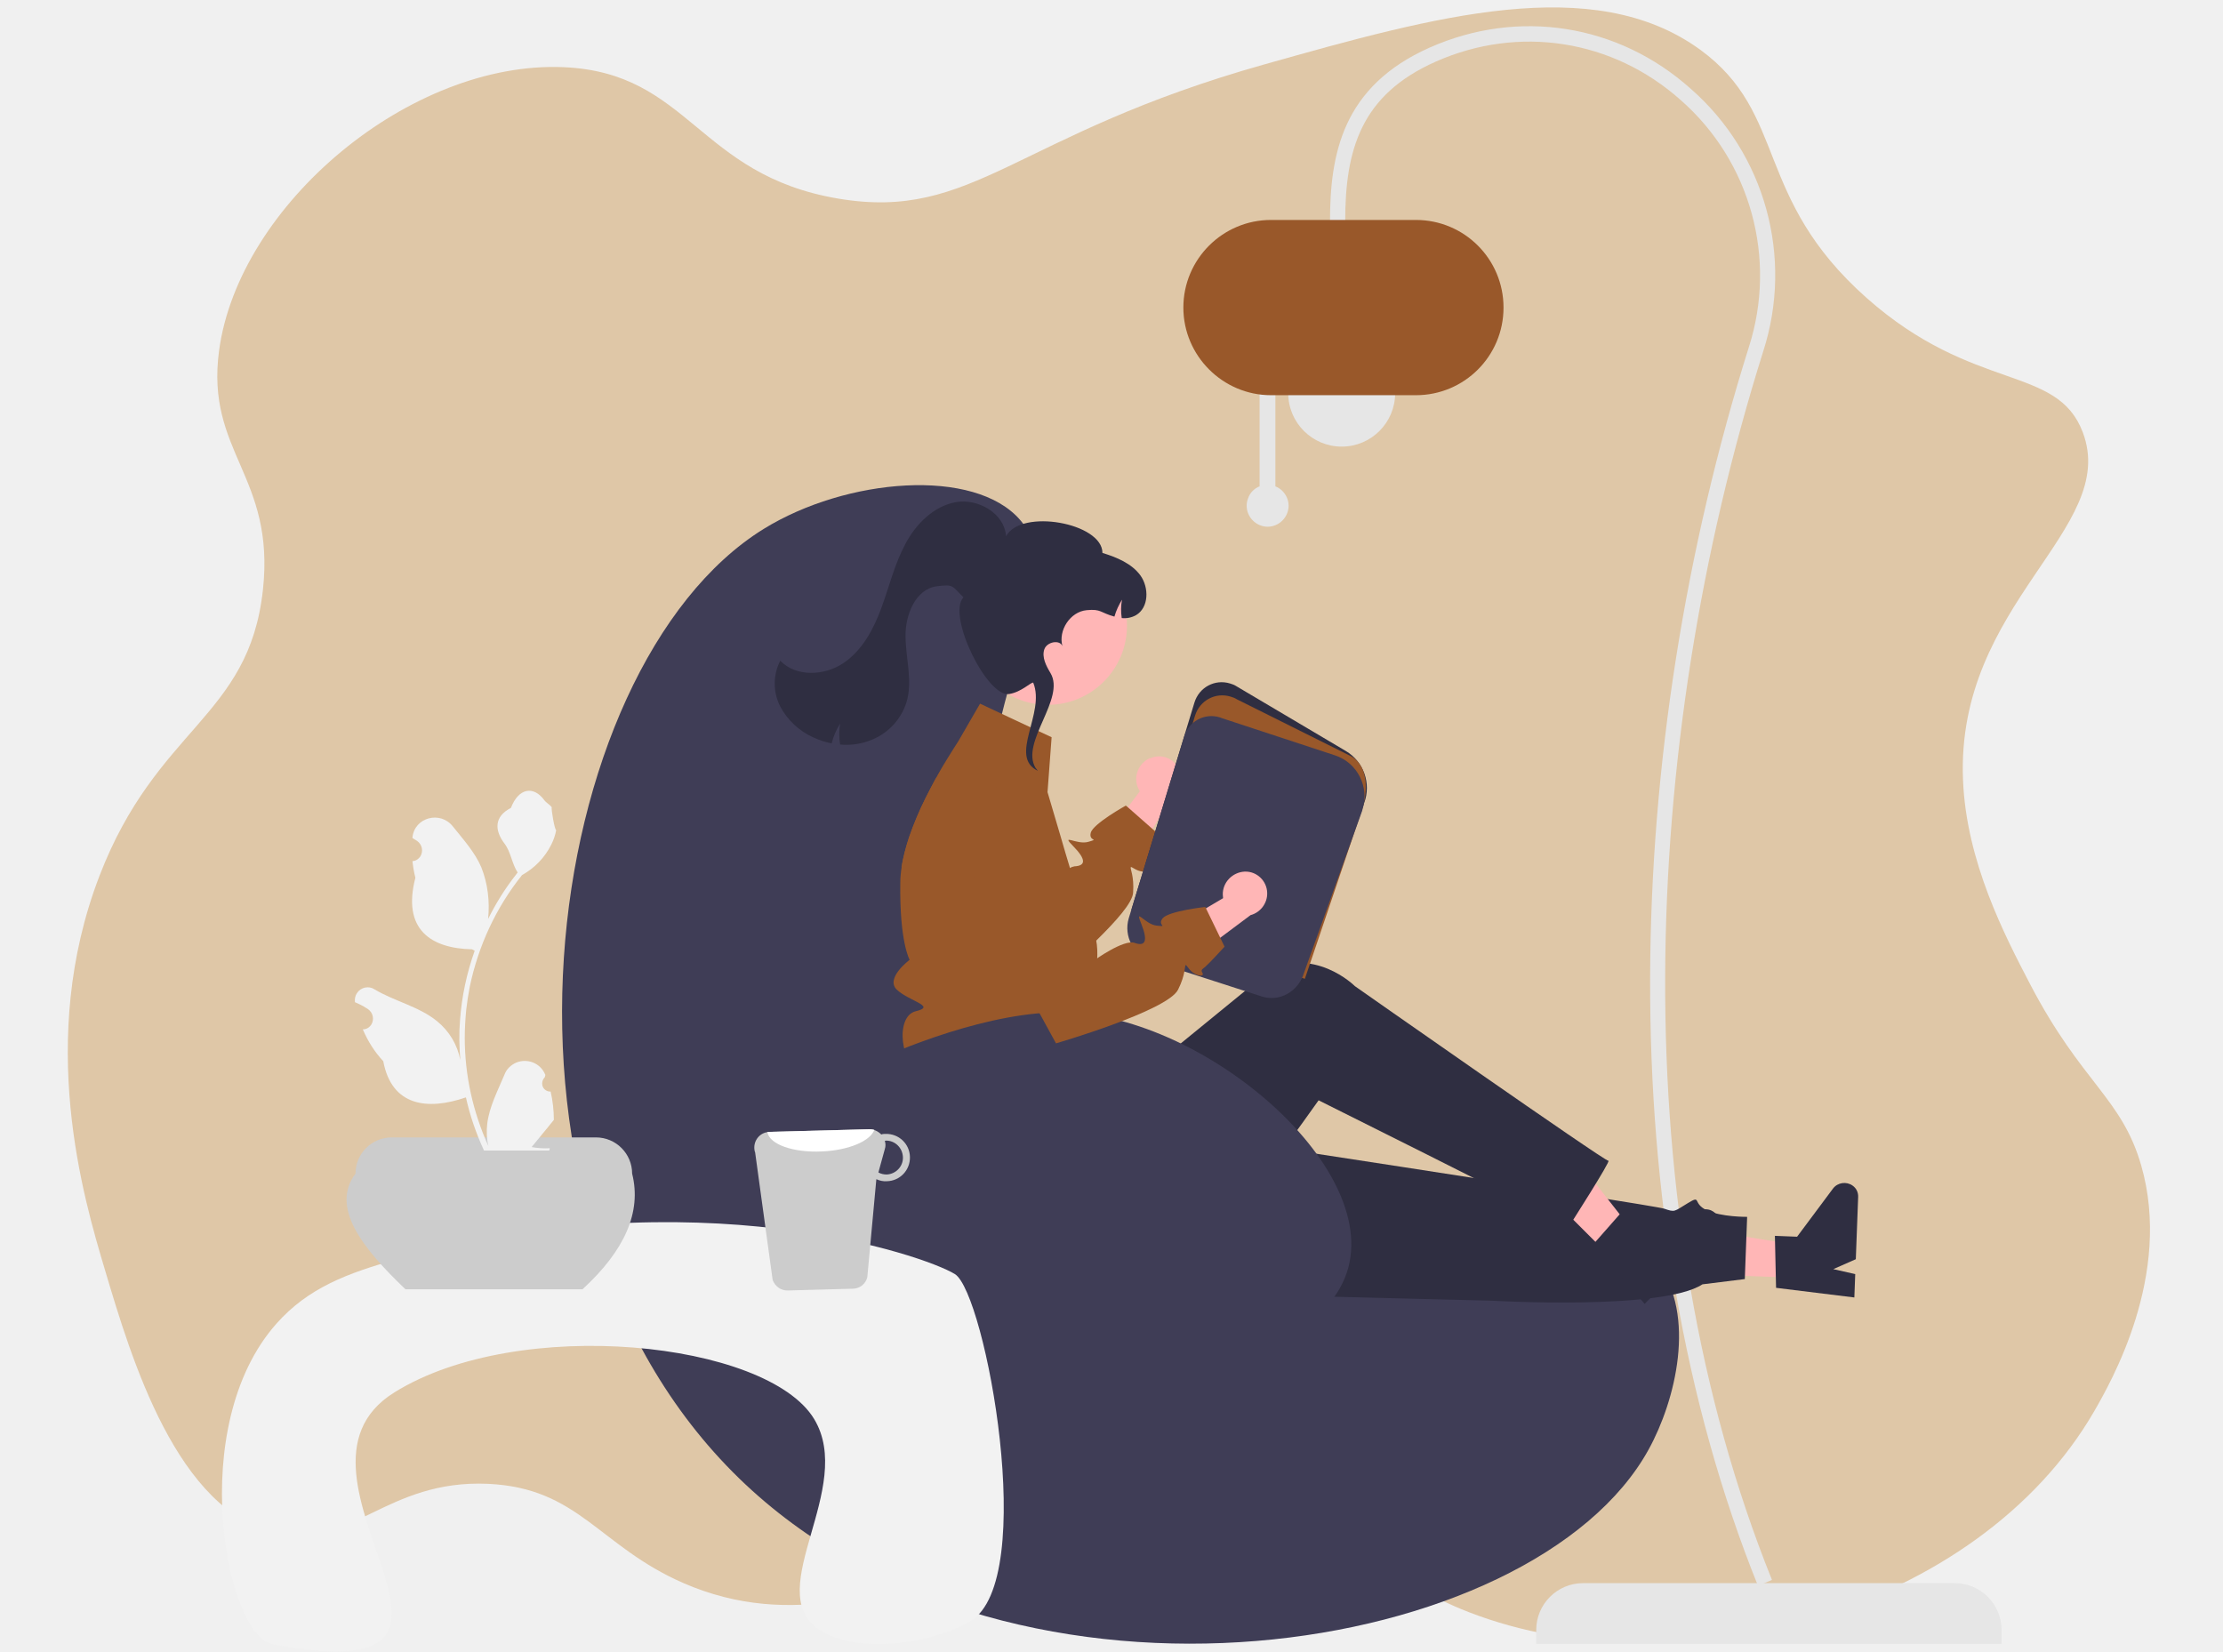
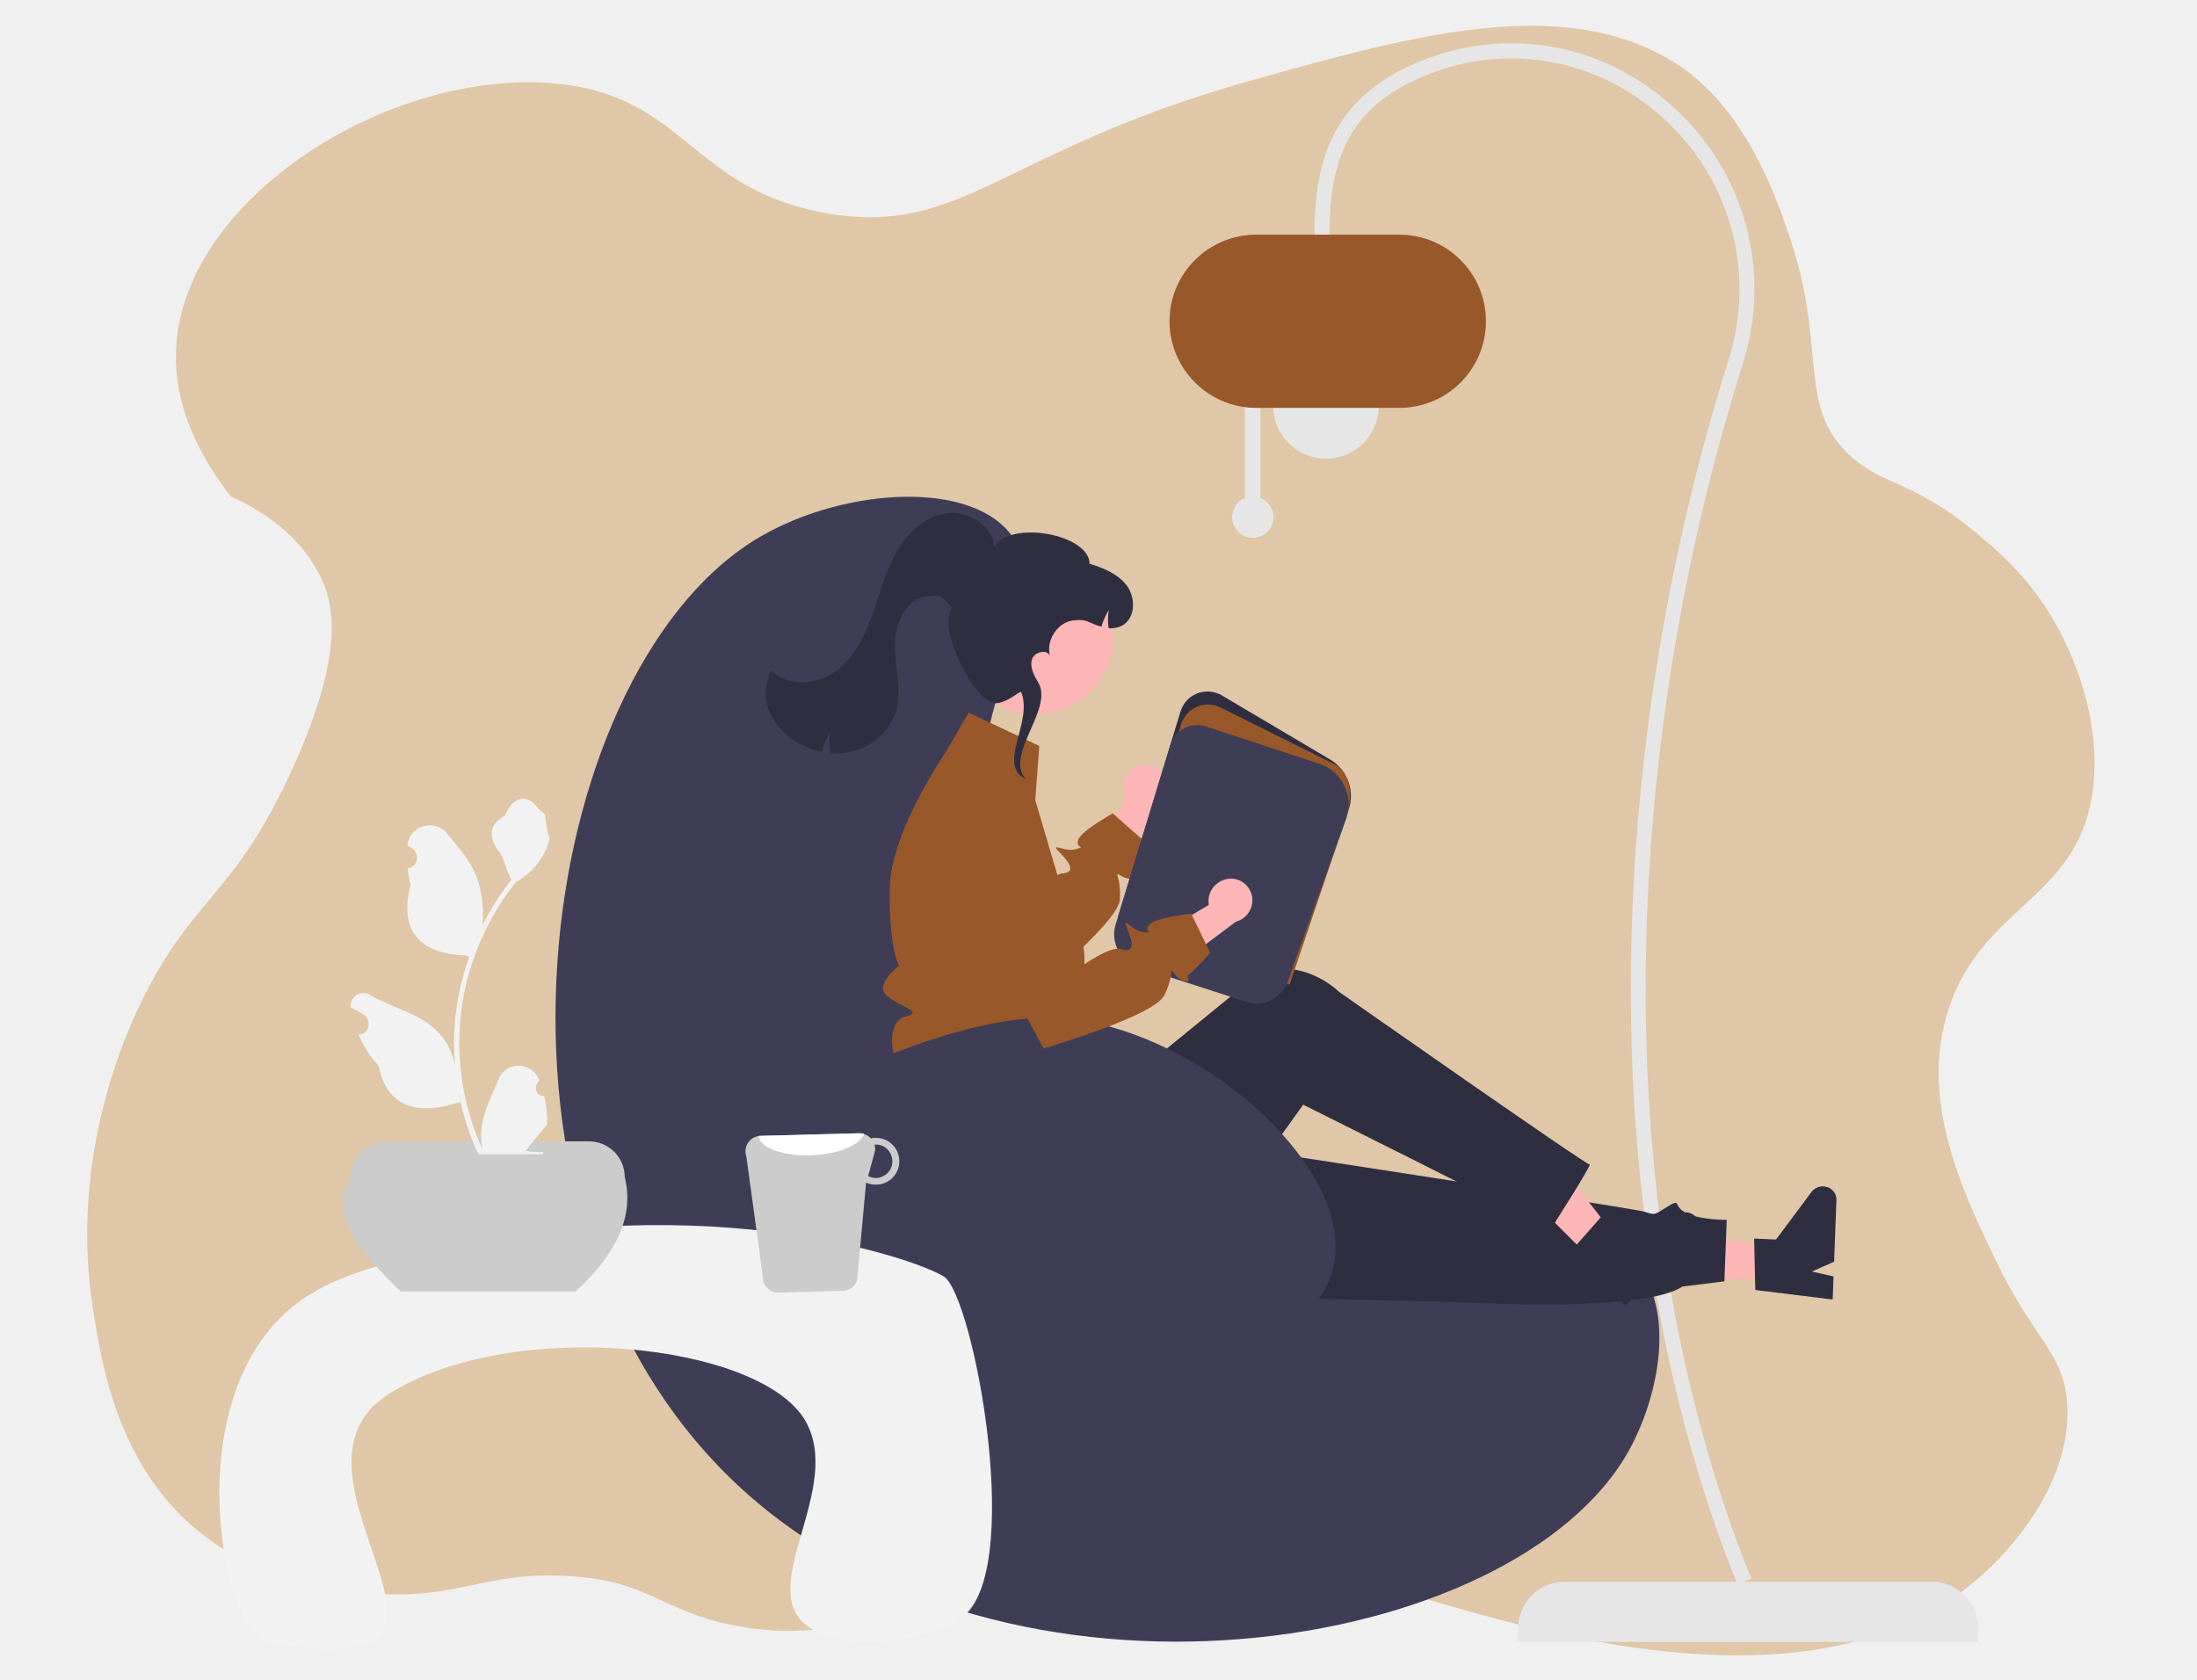
- <svg xmlns="http://www.w3.org/2000/svg" version="1.1" id="Layer_1" x="0px" y="0px" viewBox="0 0 761 565.4" style="enable-background:new 0 0 761 565.4;" xml:space="preserve">
+ <svg xmlns="http://www.w3.org/2000/svg" version="1.1" id="Layer_1" x="0px" y="0px" viewBox="0 0 761 582" style="enable-background:new 0 0 761 582;" xml:space="preserve">
  <style type="text/css">
	.st0{display:none;}
	.st1{display:inline;fill:#DFC7A7;stroke:#000000;stroke-miterlimit:10;}
	.st2{display:inline;fill:#DFC7A7;}
	.st3{fill:#DFC7A7;}
	.st4{fill:#E6E6E6;}
	.st5{fill:#99582A;}
	.st6{fill:#3F3D56;}
	.st7{fill:#FFB6B6;}
	.st8{fill:#2F2E41;}
	.st9{fill:#F2F2F2;}
	.st10{fill:#CCCCCC;}
	.st11{fill:#FFFFFF;}
</style>
  <g id="Layer_2_00000027591195433760594090000006741515297411517098_" class="st0">
-     <path class="st1" d="M25,505" />
-     <path class="st2" d="M11.3,565.6l748.8,0.3c0.7,0,1.2-0.5,1.2-1.2s-0.5-1.2-1.2-1.2l-748.8-0.3c-0.7,0-1.2,0.5-1.2,1.2   C10.1,564.4,10.1,565,11.3,565.6c3.2,1.6,722,128,740.8-2.1c3.5-24.3-15.8-68.9-32-106.4c-18.6-43-28.8-50.3-28-73   c1.6-44.1,41.4-52.2,42-94c0.5-31.8-22.5-32.1-33-80c-10.3-47.1,7.3-67.9-10-86c-18.2-19.1-45.2-3.8-64-25c-15-16.9-2.2-31.4-14-53   c-20.7-37.7-89.1-47.4-139-35c-25.4,6.3-21.5,12.2-45,17c-49.6,10.1-65.9-16.7-121-15c-16.8,0.5-60.2,1.9-86,31   c-18.6,20.9-10.4,36.4-26.8,48.7c-31.3,23.5-75.7-22.2-109.2-2.7c-31.9,18.5-37.1,86.4-22,133c10.9,33.7,27.6,41.1,24,64   c-5.4,34.6-46.1,33.7-57,71c-9.9,34,19.8,48.2,11,95c-5,26.2-14.9,24.9-19,53c-5.7,39.1,9.3,70.4,3,73   C24.2,579.9,20.1,577.8,11.3,565.6z" />
+     <path class="st1" d="M25,511" />
+     <path class="st2" d="M11.3,571.6l748.8,0.3c0.7,0,1.2-0.5,1.2-1.2s-0.5-1.2-1.2-1.2l-748.8-0.3c-0.7,0-1.2,0.5-1.2,1.2   C10.1,570.4,10.1,571,11.3,571.6c3.2,1.6,722,128,740.8-2.1c3.5-24.3-15.8-68.9-32-106.4c-18.6-43-28.8-50.3-28-73   c1.6-44.1,41.4-52.2,42-94c0.5-31.8-22.5-32.1-33-80c-10.3-47.1,7.3-67.9-10-86c-18.2-19.1-45.2-3.8-64-25c-15-16.9-2.2-31.4-14-53   c-20.7-37.7-89.1-47.4-139-35c-25.4,6.3-21.5,12.2-45,17c-49.6,10.1-65.9-16.7-121-15c-16.8,0.5-60.2,1.9-86,31   c-18.6,20.9-10.4,36.4-26.8,48.7c-31.3,23.5-75.7-22.2-109.2-2.7c-31.9,18.5-37.1,86.4-22,133c10.9,33.7,27.6,41.1,24,64   c-5.4,34.6-46.1,33.7-57,71c-9.9,34,19.8,48.2,11,95c-5,26.2-14.9,24.9-19,53c-5.7,39.1,9.3,70.4,3,73   C24.2,585.9,20.1,583.8,11.3,571.6z" />
  </g>
  <g id="Layer_3">
-     <path class="st3" d="M36,435c8.9,29.9,24.6,82.7,59,90c25.1,5.4,37.3-18.5,72-17c31.2,1.4,37.9,21.3,67,34   c74,32.1,135.5-51.3,220-20c27.7,10.3,19.5,18.6,49,30c71,27.4,174,0.3,214-69c5.5-9.6,26.8-46.5,16-84c-6.7-23.2-20.3-28.1-38-62   c-8.7-16.7-21.9-42-23-70c-2.5-60.7,53.6-85.7,41-119c-8.8-23.3-37.2-13.4-74-46c-38.9-34.5-26.8-63-57-85   c-36.6-26.6-90.8-11.4-149,5c-85.8,24.1-99.6,53.8-146,46c-48.2-8.1-50.9-43.1-94-45c-52.4-2.3-111.2,46.9-118,97   c-4.7,34.8,19.3,42.9,15,82c-4.8,43.8-36.4,46.9-56,98C12.5,356.1,28.5,409.9,36,435z" />
+     <path class="st3" d="M32,452c2.9,19.2,8.5,57.9,40,81c22.1,16.2,49.4,18.4,57,19c29.8,2.4,38.8-7.8,68-6   c28,1.7,31.3,11.7,56.3,16.9c64.3,13.4,94-42.1,157.7-29.9c9.1,1.7,33.7,7.7,54,13c19,5,32.2,8.9,36,10   c36.7,10.5,124.6,35.6,178.3-4.4c18-13.4,38.7-39.1,36.7-65.6c-1.3-17.8-11.8-22-25-50c-8.8-18.5-24.4-49.3-18-79   c9.3-43.7,47.1-42.8,52-84c2.9-24.3-7.1-51.1-21-69c-6.9-8.9-14.6-15.3-19-19c-22.4-18.7-32.4-16.5-44-27   c-19.1-17.4-7.7-37.8-21.5-77c-2.7-7.8-13.1-41.6-37.5-58c-38.3-25.7-90.8-11.4-149,5c-85.8,24.1-99.6,53.8-146,46   c-47.4-8-49.4-40.6-94-45c-57.6-5.7-129.7,39.5-132,92c-0.9,20.3,8.8,38,19,51c8.8,4,24.8,12.8,32,30c3.2,7.6,7.7,24.2-11,65   c-19.4,42.2-33,43.4-50,76C45.3,353.9,23.9,397.9,32,452z" />
  </g>
  <g id="Layer_1_00000154420697251956634580000018445515628008817541_">
-     <path class="st4" d="M685.2,562.8H525.9l0,0V558c0-8.8,7.2-16,16-16h127.3c8.8,0,16,7.2,16,16V562.8L685.2,562.8z" />
-     <path class="st4" d="M601.8,542.9l4.8-2c-50.7-125.8-45.8-284.5-3-420.6c10.4-32.2,0.7-67.6-24.8-89.9   c-24.8-22.2-59-27.6-89.4-14.1c-29.9,13.3-34.1,36.5-34.1,59.6h5.2c0-24.6,5.3-43.4,31-54.8c28.4-12.6,60.6-7.6,83.9,13.2   c23.9,21,33,54.2,23.3,84.5C555.4,256.5,550.8,416.3,601.8,542.9z" />
-     <circle class="st4" cx="459.3" cy="134.6" r="18.3" />
-     <path class="st4" d="M431.2,166.5v-34.6h5.4v34.6c3.7,1.5,5.5,5.7,4,9.3c-1.5,3.7-5.7,5.5-9.3,4c-3.7-1.5-5.5-5.7-4-9.3   C427.9,168.7,429.4,167.2,431.2,166.5z" />
-     <path class="st5" d="M405.1,105.3c0-16.6,13.5-30,30-30h49.6c16.6,0,30,13.4,30,30s-13.4,30-30,30h-49.6   C418.6,135.3,405.1,121.8,405.1,105.3z" />
-     <path class="st6" d="M335.2,291.2c5-63.7,30.4-94.1,14.1-113.1c-15.6-18.2-59.6-14.5-87.9,3c-76.2,47.2-104.1,235.3-6.1,327.2   c93.2,87.3,269.8,59.4,309.1-12.1c9.2-16.7,16.4-45.9,3-63.6c-33.3-44-154.3,35.7-208.1-14.1C327.6,389,332.5,326.2,335.2,291.2z" />
-     <path class="st7" d="M393.5,259.6c-3.8,1.8-5.6,6.3-3.9,10.2c0.2,0.4,0.4,0.7,0.6,1.1l-16.4,21.8l8.2,12.2l19.2-32.3   c2.8-2.2,3.8-6,2.4-9.2c-1.7-3.8-6.1-5.5-9.8-3.8l0,0C393.6,259.5,393.6,259.5,393.5,259.6z" />
-     <path class="st5" d="M393.5,297.2c1.1,0.9-1.9,2.1-5,0.3c-0.9-0.5-1.3-0.8-1.4-0.6c-0.3,0.4,1.2,3,0.8,8.7   c-0.2,3.5-6,9.9-12.5,16.3c-8.8,8.6-19,16.8-19,16.8l-3.6-2.9L315,305.6l-6.4-8.8c0.6-3.5,1.5-6.9,2.6-10.2   c1.6-4.6,3.5-9.1,5.7-13.5c1.2-2.4,2.4-4.6,3.5-6.7l20.2,22.3l16.9,18.6c0,0,4.9-7.9,8.7-10.1c0.5-0.3,1-0.5,1.6-0.6   c3.9-0.2,4.1-2.3-0.4-6.9s1.2-0.3,5.2-1.5s0,0,0.8-3.1s12-9.3,12-9.3l0.5,0.4l8.4,7.4l2.4,2.1c0,0-2.6,7.2-3.4,8.8   C392.8,296.2,392.4,296.3,393.5,297.2z" />
-     <polygon class="st7" points="615.8,437.5 616.2,426.4 573.4,419.5 572.8,435.9  " />
-     <path class="st8" d="M608,440.9l-0.4-17.8l7.6,0.3l12.3-16.5c1.6-2.1,4.6-2.5,6.7-1c1.3,0.9,2,2.4,1.9,4l-0.8,21.2l-7.7,3.4   l7.5,1.7l-0.3,8L608,440.9z" />
-     <path class="st8" d="M375.1,441.9l135.5,3.4c0,0,58.5,3.4,72.2-5.6l14.5-1.8l0.8-21.3c0,0-8.9,0.1-13.9-2.3s-1.6-5.3-6.4-2.4   s-4.3,3.2-8.1,1.9s-175.8-27.5-175.8-27.5L375.1,441.9z" />
-     <polygon class="st7" points="553.6,432.6 561.5,424.7 534.8,390.6 523.2,402.2  " />
-     <path class="st8" d="M545.6,425.8l11.8-13.4l5.4,5.4l20.2-3.7c2.6-0.5,5.1,1.2,5.5,3.8c0.3,1.5-0.2,3.1-1.3,4.2l-15,15l-7.9-2.7   l4.3,6.3l-5.6,5.7L545.6,425.8z" />
-     <path class="st8" d="M321.6,367.7l1.3,31.3c1.6,36.9,42.2,59.2,73.7,39.9c0.6-0.4,1.2-0.7,1.7-1.1c0.9-0.6,11.9-3.2,11.6-8.3   s2.6-7.5,5.1-6.2s36.4-46.6,36.4-46.6s70.2,35,85.7,43.2c0,0,14.6-22.8,13.5-22.5s-86.8-59.8-86.8-59.8s-14-14.1-31.3-4.8   c-0.4,1.4-0.1,1.4-0.1,1.4L375.1,381l-8.1-15.4L321.6,367.7z" />
-     <path class="st5" d="M375.6,328.5c-0.1,1.4-0.3,2.9-0.6,4.3c-0.4,2.1-1.1,4-2,5.9c0,0,0,2.1-4,9.2s1,4,4,9.3c3,5.2,0,2.8-3.4,6.2   c-2,2-2.7,4.9-1.9,7.6c0,0-43.4,0-51.5-3s-9.9-20.1-2.7-21.8c7.2-1.7-2.2-3.4-6.4-7.3c-4.3-3.9,4.3-10.3,4.3-10.3s-3.5-6-3.2-26.4   c0-1.9,0.2-3.7,0.5-5.6c0.6-3.5,1.5-6.9,2.6-10.2c1.6-4.6,3.5-9.1,5.7-13.5c1.2-2.4,2.4-4.6,3.5-6.7c0.2-0.3,0.4-0.6,0.5-0.9   c2.2-3.9,4.2-7,5.5-9.1c1-1.6,1.6-2.5,1.6-2.5l7.4-12.8l24.5,11.5l-1.4,18.8l4.2,14.2l1.9,6.5l1.5,5l2.3,7.8c0,0-0.6,0,0.1,1.1   c3.5,4.6,5.8,10.1,6.6,15.8C375.7,324.1,375.7,326.3,375.6,328.5z" />
-     <path class="st8" d="M446.5,330.5l-0.5-0.1l-58.7-18.9l21.6-71c1.6-5.2,7-8.1,12.2-6.5c0.7,0.2,1.5,0.5,2.1,0.9l37.5,22.2   c6.1,3.6,8.8,11.1,6.3,17.8L446.5,330.5z" />
-     <path class="st5" d="M446.7,335.1L387.5,316l21.6-71c1.6-5.2,7-8.1,12.2-6.5c0.7,0.2,1.5,0.5,2.1,0.9l39.3,19.6   c5.9,3.5,5.8,12.5,3,19.9L446.7,335.1z" />
-     <path class="st6" d="M440.8,340.2c-2.8,1.6-6,1.9-9,0.9L394,328.9c-6-2-9.4-8.4-7.6-14.5l19-62.3c1.6-5.2,7-8.1,12.2-6.5   c0.1,0,0.1,0,0.2,0.1l39.2,12.9c7.7,2.5,11.9,10.9,9.4,18.6c0,0.1-0.1,0.3-0.1,0.4L446,334.2C445,336.7,443.1,338.9,440.8,340.2z" />
-     <circle class="st7" cx="358.7" cy="214.2" r="27.1" />
-     <path class="st8" d="M267,241.7c2.5,4.8,6.6,8.6,11.5,10.8c2,0.9,4.1,1.6,6.2,2c0.6-2.4,1.6-4.7,2.9-6.8c-0.4,2.4-0.4,4.8,0,7.2   c3.3,0.3,6.6-0.1,9.7-1.2c6.2-2.1,11-7,13-13.2c2.2-7.2-0.2-14.9-0.3-22.4c-0.2-7.5,3.4-16.5,10.8-17.4c5.7-0.7,5-0.2,9,3.8   c-5.7,6.3,8.2,34.4,15.7,33.1c4.2-0.7,7.3-4,8.2-3.9c4.3,10.5-8.6,25.3,1.6,30.2l-0.8-1c-5.3-8.8,10.4-23.7,5.1-32.5   c-1.5-2.5-3-5.4-2.1-8.1c0.9-2.6,5.3-3.4,6.2-1.1c-1.5-5.4,2.7-11.8,8.3-12.3c5-0.5,4.7,0.9,9.5,2.2c0.6-2.1,1.5-4,2.6-5.8   c-0.4,2.1-0.4,4.2-0.1,6.3c1.7,0.2,3.5-0.2,4.9-1c4.4-2.6,4.5-9.4,1.5-13.6c-3-4.1-8.1-6.2-13-7.7c0-10.3-27.9-15.3-33-5.7   c-0.5-7.8-9.5-13-17.1-11.7s-13.8,7.5-17.4,14.4c-3.7,6.9-5.5,14.6-8.2,21.9s-6.6,14.6-13.1,18.9c-6.5,4.3-16.1,4.7-21.5-0.9   C264.6,231.1,264.6,236.8,267,241.7z" />
-     <path class="st6" d="M294.8,365.7c0.6-0.4,1.2-0.8,1.8-1.1c10.4-5.2,42.6-18.6,67.9-18c48.5,1.1,110.3,54.6,96,90.6   c-10.9,27.4-65.3,43-105,30.5C299.8,450.2,277.9,379.2,294.8,365.7z" />
-     <path class="st9" d="M93.3,562.9c-15.9-3-29.9-74.5,1.3-109.7c10.7-12.1,24-17.3,41.8-22.2c102.1-28.1,180-1.3,190.5,5.2   c10.4,6.5,28.8,104.9,5.3,118.8c-13.2,7.8-39.3,11.7-52.2,2.6c-19-13.4,12.9-48.3-1.3-71.8c-16.1-26.6-101.1-35.6-143.7-9.1   C89.5,505,183.2,579.9,93.3,562.9z" />
-     <path class="st10" d="M199.4,441.4h-60.6c-15-14.3-25.7-28.2-17.1-39.6c0-6.9,5.6-12.4,12.4-12.4H204c6.9,0,12.4,5.6,12.4,12.4   C219.7,414.9,213.9,428.1,199.4,441.4z" />
-     <path class="st9" d="M188.5,373.7c-1.5,0.1-2.9-1.1-2.9-2.7c0-0.8,0.3-1.6,0.9-2.2l0.2-0.8c0-0.1-0.1-0.1-0.1-0.2   c-1.6-3.8-6-5.6-9.9-4c-1.8,0.8-3.3,2.2-4,4.1c-2.3,5.5-5.2,11-5.9,16.8c-0.3,2.6-0.2,5.2,0.4,7.7c-5.3-11.7-8.1-24.3-8.1-37.1   c0-3.2,0.2-6.4,0.5-9.6c0.3-2.6,0.7-5.2,1.2-7.8c2.9-14,9-27.2,17.9-38.3c4.3-2.4,7.8-6,10-10.4c0.8-1.6,1.4-3.3,1.7-5   c-0.5,0.1-1.8-7.4-1.5-7.8c-0.7-1-1.9-1.5-2.6-2.5c-3.7-5-8.8-4.1-11.4,2.7c-5.7,2.9-5.7,7.6-2.2,12.2c2.2,2.9,2.5,6.8,4.5,9.9   c-0.2,0.3-0.4,0.5-0.6,0.8c-3.7,4.7-6.8,9.7-9.5,15.1c0.6-6-0.1-12-2.3-17.6c-2.2-5.2-6.2-9.6-9.8-14.1c-4.3-5.4-13.1-3.1-13.8,3.8   c0,0.1,0,0.1,0,0.2c0.5,0.3,1,0.6,1.6,1c1.7,1.2,2.2,3.5,1.1,5.3c-0.6,0.9-1.5,1.5-2.6,1.6h-0.1c0.2,1.9,0.5,3.8,1,5.7   c-4.6,17.7,5.3,24.2,19.4,24.5c0.3,0.2,0.6,0.3,0.9,0.5c-2.7,7.6-4.4,15.5-5,23.5c-0.4,4.7-0.3,9.5,0.1,14.2V363   c-1-5.3-3.8-10-8-13.4c-6.1-5-14.8-6.9-21.4-10.9c-2-1.3-4.7-0.7-6,1.3c-0.6,0.9-0.8,1.9-0.7,2.9c0,0.1,0,0.1,0,0.2   c1,0.4,1.9,0.9,2.9,1.4c0.5,0.3,1,0.6,1.6,1c1.7,1.2,2.2,3.5,1.1,5.3c-0.6,0.9-1.5,1.5-2.6,1.6h-0.1c-0.1,0-0.1,0-0.2,0   c1.7,4,4,7.7,7,10.9c2.9,15.5,15.2,16.9,28.3,12.4l0,0c1.4,6.3,3.5,12.4,6.2,18.2H188c0.1-0.2,0.2-0.5,0.2-0.8   c-2.1,0.1-4.1,0-6.2-0.4c1.7-2,3.3-4.1,5-6.1l0.1-0.1c0.8-1,1.7-2.1,2.5-3.1l0,0C189.6,380,189.2,376.8,188.5,373.7L188.5,373.7z" />
-     <path class="st10" d="M264.5,438.2c0.8,2.2,2.9,3.7,5.2,3.6l22.2-0.6c2.4,0,4.4-1.6,5-3.9l3.1-33.6c1.1,0.5,2.3,0.8,3.6,0.7   c4.5-0.1,8-3.8,7.9-8.3s-3.8-8-8.3-7.9c-0.5,0-1,0-1.5,0.2c-1.1-1.1-2.5-1.8-4.1-1.8l-34.2,0.9c-0.3,0-0.6,0-0.8,0.1   c-2.9,0.5-4.8,3.3-4.3,6.2c0,0.2,0.1,0.5,0.2,0.7L264.5,438.2z M300.7,401.4l2.2-8c0.3-0.9,0.3-1.9,0-2.8c0.1,0,0.2-0.1,0.3-0.1   c3.2-0.1,5.8,2.5,5.9,5.7s-2.5,5.8-5.6,5.9C302.6,402.1,301.6,401.9,300.7,401.4L300.7,401.4z" />
-     <path class="st11" d="M262.7,387.6c0.7,4.2,8.9,7.1,18.8,6.6c9.1-0.4,16.5-3.6,17.8-7.4c-0.5-0.1-1-0.2-1.5-0.2l-34.2,0.9   C263.2,387.5,262.9,387.5,262.7,387.6z" />
-     <path class="st7" d="M426.1,298.4c-4.2,0.2-7.6,3.7-7.5,7.9c0,0.4,0.1,0.8,0.1,1.2l-23.5,13.9l2.8,14.4l30.1-22.5   c3.4-0.9,5.8-4.1,5.7-7.6c-0.1-4.1-3.5-7.4-7.6-7.3l0,0C426.3,298.4,426.2,298.4,426.1,298.4z" />
-     <path class="st5" d="M406.9,331.5c-0.6-0.8-0.9-1.2-1-1.1c-0.4,0.2,0,3.2-2.6,8.4c-3.6,7.3-41.8,18.4-41.8,18.4l-4.7-8.6L336,310.8   l-7.1-30.3c-0.2-1.1-0.4-2.1-0.4-3.2c6.4-4.5,13.1-8.4,20.2-11.6c2.8,1.6,5,4.2,6.1,7.2l14.2,39.9l5.7,15.9c0,0,10-7.2,13.7-5.9   c3.6,1.3,4.7-0.5,2.3-6.5c-2.4-5.9,1.2,0.2,5.3,0.6c4.2,0.4,0,0,2-2.5s14.6-3.9,14.6-3.9l0.3,0.6l4.9,10.1l1.4,2.9   c0,0-5.2,5.7-6.5,6.8c-1.3,1.1-1.7,1.1-1,2.3C412.3,334.5,409.1,334.4,406.9,331.5z" />
+     <path class="st4" d="M685.2,568.8H525.9l0,0V564c0-8.8,7.2-16,16-16h127.3c8.8,0,16,7.2,16,16V568.8L685.2,568.8z" />
+     <path class="st4" d="M601.8,548.9l4.8-2c-50.7-125.8-45.8-284.5-3-420.6c10.4-32.2,0.7-67.6-24.8-89.9   c-24.8-22.2-59-27.6-89.4-14.1c-29.9,13.3-34.1,36.5-34.1,59.6h5.2c0-24.6,5.3-43.4,31-54.8c28.4-12.6,60.6-7.6,83.9,13.2   c23.9,21,33,54.2,23.3,84.5C555.4,262.5,550.8,422.3,601.8,548.9z" />
+     <circle class="st4" cx="459.3" cy="140.6" r="18.3" />
+     <path class="st4" d="M431.2,172.5v-34.6h5.4v34.6c3.7,1.5,5.5,5.7,4,9.3c-1.5,3.7-5.7,5.5-9.3,4c-3.7-1.5-5.5-5.7-4-9.3   C427.9,174.7,429.4,173.2,431.2,172.5z" />
+     <path class="st5" d="M405.1,111.3c0-16.6,13.5-30,30-30h49.6c16.6,0,30,13.4,30,30s-13.4,30-30,30h-49.6   C418.6,141.3,405.1,127.8,405.1,111.3z" />
+     <path class="st6" d="M335.2,297.2c5-63.7,30.4-94.1,14.1-113.1c-15.6-18.2-59.6-14.5-87.9,3c-76.2,47.2-104.1,235.3-6.1,327.2   c93.2,87.3,269.8,59.4,309.1-12.1c9.2-16.7,16.4-45.9,3-63.6c-33.3-44-154.3,35.7-208.1-14.1C327.6,395,332.5,332.2,335.2,297.2z" />
+     <path class="st7" d="M393.5,265.6c-3.8,1.8-5.6,6.3-3.9,10.2c0.2,0.4,0.4,0.7,0.6,1.1l-16.4,21.8l8.2,12.2l19.2-32.3   c2.8-2.2,3.8-6,2.4-9.2c-1.7-3.8-6.1-5.5-9.8-3.8l0,0C393.6,265.5,393.6,265.5,393.5,265.6z" />
+     <path class="st5" d="M393.5,303.2c1.1,0.9-1.9,2.1-5,0.3c-0.9-0.5-1.3-0.8-1.4-0.6c-0.3,0.4,1.2,3,0.8,8.7   c-0.2,3.5-6,9.9-12.5,16.3c-8.8,8.6-19,16.8-19,16.8l-3.6-2.9L315,311.6l-6.4-8.8c0.6-3.5,1.5-6.9,2.6-10.2   c1.6-4.6,3.5-9.1,5.7-13.5c1.2-2.4,2.4-4.6,3.5-6.7l20.2,22.3l16.9,18.6c0,0,4.9-7.9,8.7-10.1c0.5-0.3,1-0.5,1.6-0.6   c3.9-0.2,4.1-2.3-0.4-6.9s1.2-0.3,5.2-1.5s0,0,0.8-3.1s12-9.3,12-9.3l0.5,0.4l8.4,7.4l2.4,2.1c0,0-2.6,7.2-3.4,8.8   C392.8,302.2,392.4,302.3,393.5,303.2z" />
+     <polygon class="st7" points="615.8,443.5 616.2,432.4 573.4,425.5 572.8,441.9  " />
+     <path class="st8" d="M608,446.9l-0.4-17.8l7.6,0.3l12.3-16.5c1.6-2.1,4.6-2.5,6.7-1c1.3,0.9,2,2.4,1.9,4l-0.8,21.2l-7.7,3.4   l7.5,1.7l-0.3,8L608,446.9z" />
+     <path class="st8" d="M375.1,447.9l135.5,3.4c0,0,58.5,3.4,72.2-5.6l14.5-1.8l0.8-21.3c0,0-8.9,0.1-13.9-2.3s-1.6-5.3-6.4-2.4   s-4.3,3.2-8.1,1.9s-175.8-27.5-175.8-27.5L375.1,447.9z" />
+     <polygon class="st7" points="553.6,438.6 561.5,430.7 534.8,396.6 523.2,408.2  " />
+     <path class="st8" d="M545.6,431.8l11.8-13.4l5.4,5.4l20.2-3.7c2.6-0.5,5.1,1.2,5.5,3.8c0.3,1.5-0.2,3.1-1.3,4.2l-15,15l-7.9-2.7   l4.3,6.3l-5.6,5.7L545.6,431.8z" />
+     <path class="st8" d="M321.6,373.7l1.3,31.3c1.6,36.9,42.2,59.2,73.7,39.9c0.6-0.4,1.2-0.7,1.7-1.1c0.9-0.6,11.9-3.2,11.6-8.3   s2.6-7.5,5.1-6.2s36.4-46.6,36.4-46.6s70.2,35,85.7,43.2c0,0,14.6-22.8,13.5-22.5s-86.8-59.8-86.8-59.8s-14-14.1-31.3-4.8   c-0.4,1.4-0.1,1.4-0.1,1.4L375.1,387l-8.1-15.4L321.6,373.7z" />
+     <path class="st5" d="M375.6,334.5c-0.1,1.4-0.3,2.9-0.6,4.3c-0.4,2.1-1.1,4-2,5.9c0,0,0,2.1-4,9.2s1,4,4,9.3c3,5.2,0,2.8-3.4,6.2   c-2,2-2.7,4.9-1.9,7.6c0,0-43.4,0-51.5-3s-9.9-20.1-2.7-21.8c7.2-1.7-2.2-3.4-6.4-7.3c-4.3-3.9,4.3-10.3,4.3-10.3s-3.5-6-3.2-26.4   c0-1.9,0.2-3.7,0.5-5.6c0.6-3.5,1.5-6.9,2.6-10.2c1.6-4.6,3.5-9.1,5.7-13.5c1.2-2.4,2.4-4.6,3.5-6.7c0.2-0.3,0.4-0.6,0.5-0.9   c2.2-3.9,4.2-7,5.5-9.1c1-1.6,1.6-2.5,1.6-2.5l7.4-12.8l24.5,11.5l-1.4,18.8l4.2,14.2l1.9,6.5l1.5,5l2.3,7.8c0,0-0.6,0,0.1,1.1   c3.5,4.6,5.8,10.1,6.6,15.8C375.7,330.1,375.7,332.3,375.6,334.5z" />
+     <path class="st8" d="M446.5,336.5l-0.5-0.1l-58.7-18.9l21.6-71c1.6-5.2,7-8.1,12.2-6.5c0.7,0.2,1.5,0.5,2.1,0.9l37.5,22.2   c6.1,3.6,8.8,11.1,6.3,17.8L446.5,336.5z" />
+     <path class="st5" d="M446.7,341.1L387.5,322l21.6-71c1.6-5.2,7-8.1,12.2-6.5c0.7,0.2,1.5,0.5,2.1,0.9l39.3,19.6   c5.9,3.5,5.8,12.5,3,19.9L446.7,341.1z" />
+     <path class="st6" d="M440.8,346.2c-2.8,1.6-6,1.9-9,0.9L394,334.9c-6-2-9.4-8.4-7.6-14.5l19-62.3c1.6-5.2,7-8.1,12.2-6.5   c0.1,0,0.1,0,0.2,0.1l39.2,12.9c7.7,2.5,11.9,10.9,9.4,18.6c0,0.1-0.1,0.3-0.1,0.4L446,340.2C445,342.7,443.1,344.9,440.8,346.2z" />
+     <circle class="st7" cx="358.7" cy="220.2" r="27.1" />
+     <path class="st8" d="M267,247.7c2.5,4.8,6.6,8.6,11.5,10.8c2,0.9,4.1,1.6,6.2,2c0.6-2.4,1.6-4.7,2.9-6.8c-0.4,2.4-0.4,4.8,0,7.2   c3.3,0.3,6.6-0.1,9.7-1.2c6.2-2.1,11-7,13-13.2c2.2-7.2-0.2-14.9-0.3-22.4c-0.2-7.5,3.4-16.5,10.8-17.4c5.7-0.7,5-0.2,9,3.8   c-5.7,6.3,8.2,34.4,15.7,33.1c4.2-0.7,7.3-4,8.2-3.9c4.3,10.5-8.6,25.3,1.6,30.2l-0.8-1c-5.3-8.8,10.4-23.7,5.1-32.5   c-1.5-2.5-3-5.4-2.1-8.1c0.9-2.6,5.3-3.4,6.2-1.1c-1.5-5.4,2.7-11.8,8.3-12.3c5-0.5,4.7,0.9,9.5,2.2c0.6-2.1,1.5-4,2.6-5.8   c-0.4,2.1-0.4,4.2-0.1,6.3c1.7,0.2,3.5-0.2,4.9-1c4.4-2.6,4.5-9.4,1.5-13.6c-3-4.1-8.1-6.2-13-7.7c0-10.3-27.9-15.3-33-5.7   c-0.5-7.8-9.5-13-17.1-11.7s-13.8,7.5-17.4,14.4c-3.7,6.9-5.5,14.6-8.2,21.9s-6.6,14.6-13.1,18.9c-6.5,4.3-16.1,4.7-21.5-0.9   C264.6,237.1,264.6,242.8,267,247.7z" />
+     <path class="st6" d="M294.8,371.7c0.6-0.4,1.2-0.8,1.8-1.1c10.4-5.2,42.6-18.6,67.9-18c48.5,1.1,110.3,54.6,96,90.6   c-10.9,27.4-65.3,43-105,30.5C299.8,456.2,277.9,385.2,294.8,371.7z" />
+     <path class="st9" d="M93.3,568.9c-15.9-3-29.9-74.5,1.3-109.7c10.7-12.1,24-17.3,41.8-22.2c102.1-28.1,180-1.3,190.5,5.2   c10.4,6.5,28.8,104.9,5.3,118.8c-13.2,7.8-39.3,11.7-52.2,2.6c-19-13.4,12.9-48.3-1.3-71.8c-16.1-26.6-101.1-35.6-143.7-9.1   C89.5,511,183.2,585.9,93.3,568.9z" />
+     <path class="st10" d="M199.4,447.4h-60.6c-15-14.3-25.7-28.2-17.1-39.6c0-6.9,5.6-12.4,12.4-12.4H204c6.9,0,12.4,5.6,12.4,12.4   C219.7,420.9,213.9,434.1,199.4,447.4z" />
+     <path class="st9" d="M188.5,379.7c-1.5,0.1-2.9-1.1-2.9-2.7c0-0.8,0.3-1.6,0.9-2.2l0.2-0.8c0-0.1-0.1-0.1-0.1-0.2   c-1.6-3.8-6-5.6-9.9-4c-1.8,0.8-3.3,2.2-4,4.1c-2.3,5.5-5.2,11-5.9,16.8c-0.3,2.6-0.2,5.2,0.4,7.7c-5.3-11.7-8.1-24.3-8.1-37.1   c0-3.2,0.2-6.4,0.5-9.6c0.3-2.6,0.7-5.2,1.2-7.8c2.9-14,9-27.2,17.9-38.3c4.3-2.4,7.8-6,10-10.4c0.8-1.6,1.4-3.3,1.7-5   c-0.5,0.1-1.8-7.4-1.5-7.8c-0.7-1-1.9-1.5-2.6-2.5c-3.7-5-8.8-4.1-11.4,2.7c-5.7,2.9-5.7,7.6-2.2,12.2c2.2,2.9,2.5,6.8,4.5,9.9   c-0.2,0.3-0.4,0.5-0.6,0.8c-3.7,4.7-6.8,9.7-9.5,15.1c0.6-6-0.1-12-2.3-17.6c-2.2-5.2-6.2-9.6-9.8-14.1c-4.3-5.4-13.1-3.1-13.8,3.8   c0,0.1,0,0.1,0,0.2c0.5,0.3,1,0.6,1.6,1c1.7,1.2,2.2,3.5,1.1,5.3c-0.6,0.9-1.5,1.5-2.6,1.6h-0.1c0.2,1.9,0.5,3.8,1,5.7   c-4.6,17.7,5.3,24.2,19.4,24.5c0.3,0.2,0.6,0.3,0.9,0.5c-2.7,7.6-4.4,15.5-5,23.5c-0.4,4.7-0.3,9.5,0.1,14.2V369   c-1-5.3-3.8-10-8-13.4c-6.1-5-14.8-6.9-21.4-10.9c-2-1.3-4.7-0.7-6,1.3c-0.6,0.9-0.8,1.9-0.7,2.9c0,0.1,0,0.1,0,0.2   c1,0.4,1.9,0.9,2.9,1.4c0.5,0.3,1,0.6,1.6,1c1.7,1.2,2.2,3.5,1.1,5.3c-0.6,0.9-1.5,1.5-2.6,1.6h-0.1c-0.1,0-0.1,0-0.2,0   c1.7,4,4,7.7,7,10.9c2.9,15.5,15.2,16.9,28.3,12.4l0,0c1.4,6.3,3.5,12.4,6.2,18.2H188c0.1-0.2,0.2-0.5,0.2-0.8   c-2.1,0.1-4.1,0-6.2-0.4c1.7-2,3.3-4.1,5-6.1l0.1-0.1c0.8-1,1.7-2.1,2.5-3.1l0,0C189.6,386,189.2,382.8,188.5,379.7L188.5,379.7z" />
+     <path class="st10" d="M264.5,444.2c0.8,2.2,2.9,3.7,5.2,3.6l22.2-0.6c2.4,0,4.4-1.6,5-3.9l3.1-33.6c1.1,0.5,2.3,0.8,3.6,0.7   c4.5-0.1,8-3.8,7.9-8.3s-3.8-8-8.3-7.9c-0.5,0-1,0-1.5,0.2c-1.1-1.1-2.5-1.8-4.1-1.8l-34.2,0.9c-0.3,0-0.6,0-0.8,0.1   c-2.9,0.5-4.8,3.3-4.3,6.2c0,0.2,0.1,0.5,0.2,0.7L264.5,444.2z M300.7,407.4l2.2-8c0.3-0.9,0.3-1.9,0-2.8c0.1,0,0.2-0.1,0.3-0.1   c3.2-0.1,5.8,2.5,5.9,5.7s-2.5,5.8-5.6,5.9C302.6,408.1,301.6,407.9,300.7,407.4L300.7,407.4z" />
+     <path class="st11" d="M262.7,393.6c0.7,4.2,8.9,7.1,18.8,6.6c9.1-0.4,16.5-3.6,17.8-7.4c-0.5-0.1-1-0.2-1.5-0.2l-34.2,0.9   C263.2,393.5,262.9,393.5,262.7,393.6z" />
+     <path class="st7" d="M426.1,304.4c-4.2,0.2-7.6,3.7-7.5,7.9c0,0.4,0.1,0.8,0.1,1.2l-23.5,13.9l2.8,14.4l30.1-22.5   c3.4-0.9,5.8-4.1,5.7-7.6c-0.1-4.1-3.5-7.4-7.6-7.3l0,0C426.3,304.4,426.2,304.4,426.1,304.4z" />
+     <path class="st5" d="M406.9,337.5c-0.6-0.8-0.9-1.2-1-1.1c-0.4,0.2,0,3.2-2.6,8.4c-3.6,7.3-41.8,18.4-41.8,18.4l-4.7-8.6L336,316.8   l-7.1-30.3c-0.2-1.1-0.4-2.1-0.4-3.2c6.4-4.5,13.1-8.4,20.2-11.6c2.8,1.6,5,4.2,6.1,7.2l14.2,39.9l5.7,15.9c0,0,10-7.2,13.7-5.9   c3.6,1.3,4.7-0.5,2.3-6.5c-2.4-5.9,1.2,0.2,5.3,0.6c4.2,0.4,0,0,2-2.5s14.6-3.9,14.6-3.9l0.3,0.6l4.9,10.1l1.4,2.9   c0,0-5.2,5.7-6.5,6.8c-1.3,1.1-1.7,1.1-1,2.3C412.3,340.5,409.1,340.4,406.9,337.5z" />
  </g>
+   <path class="st3" d="M484,611" />
+   <path class="st3" d="M166,615" />
+   <path class="st3" d="M183,657" />
</svg>
